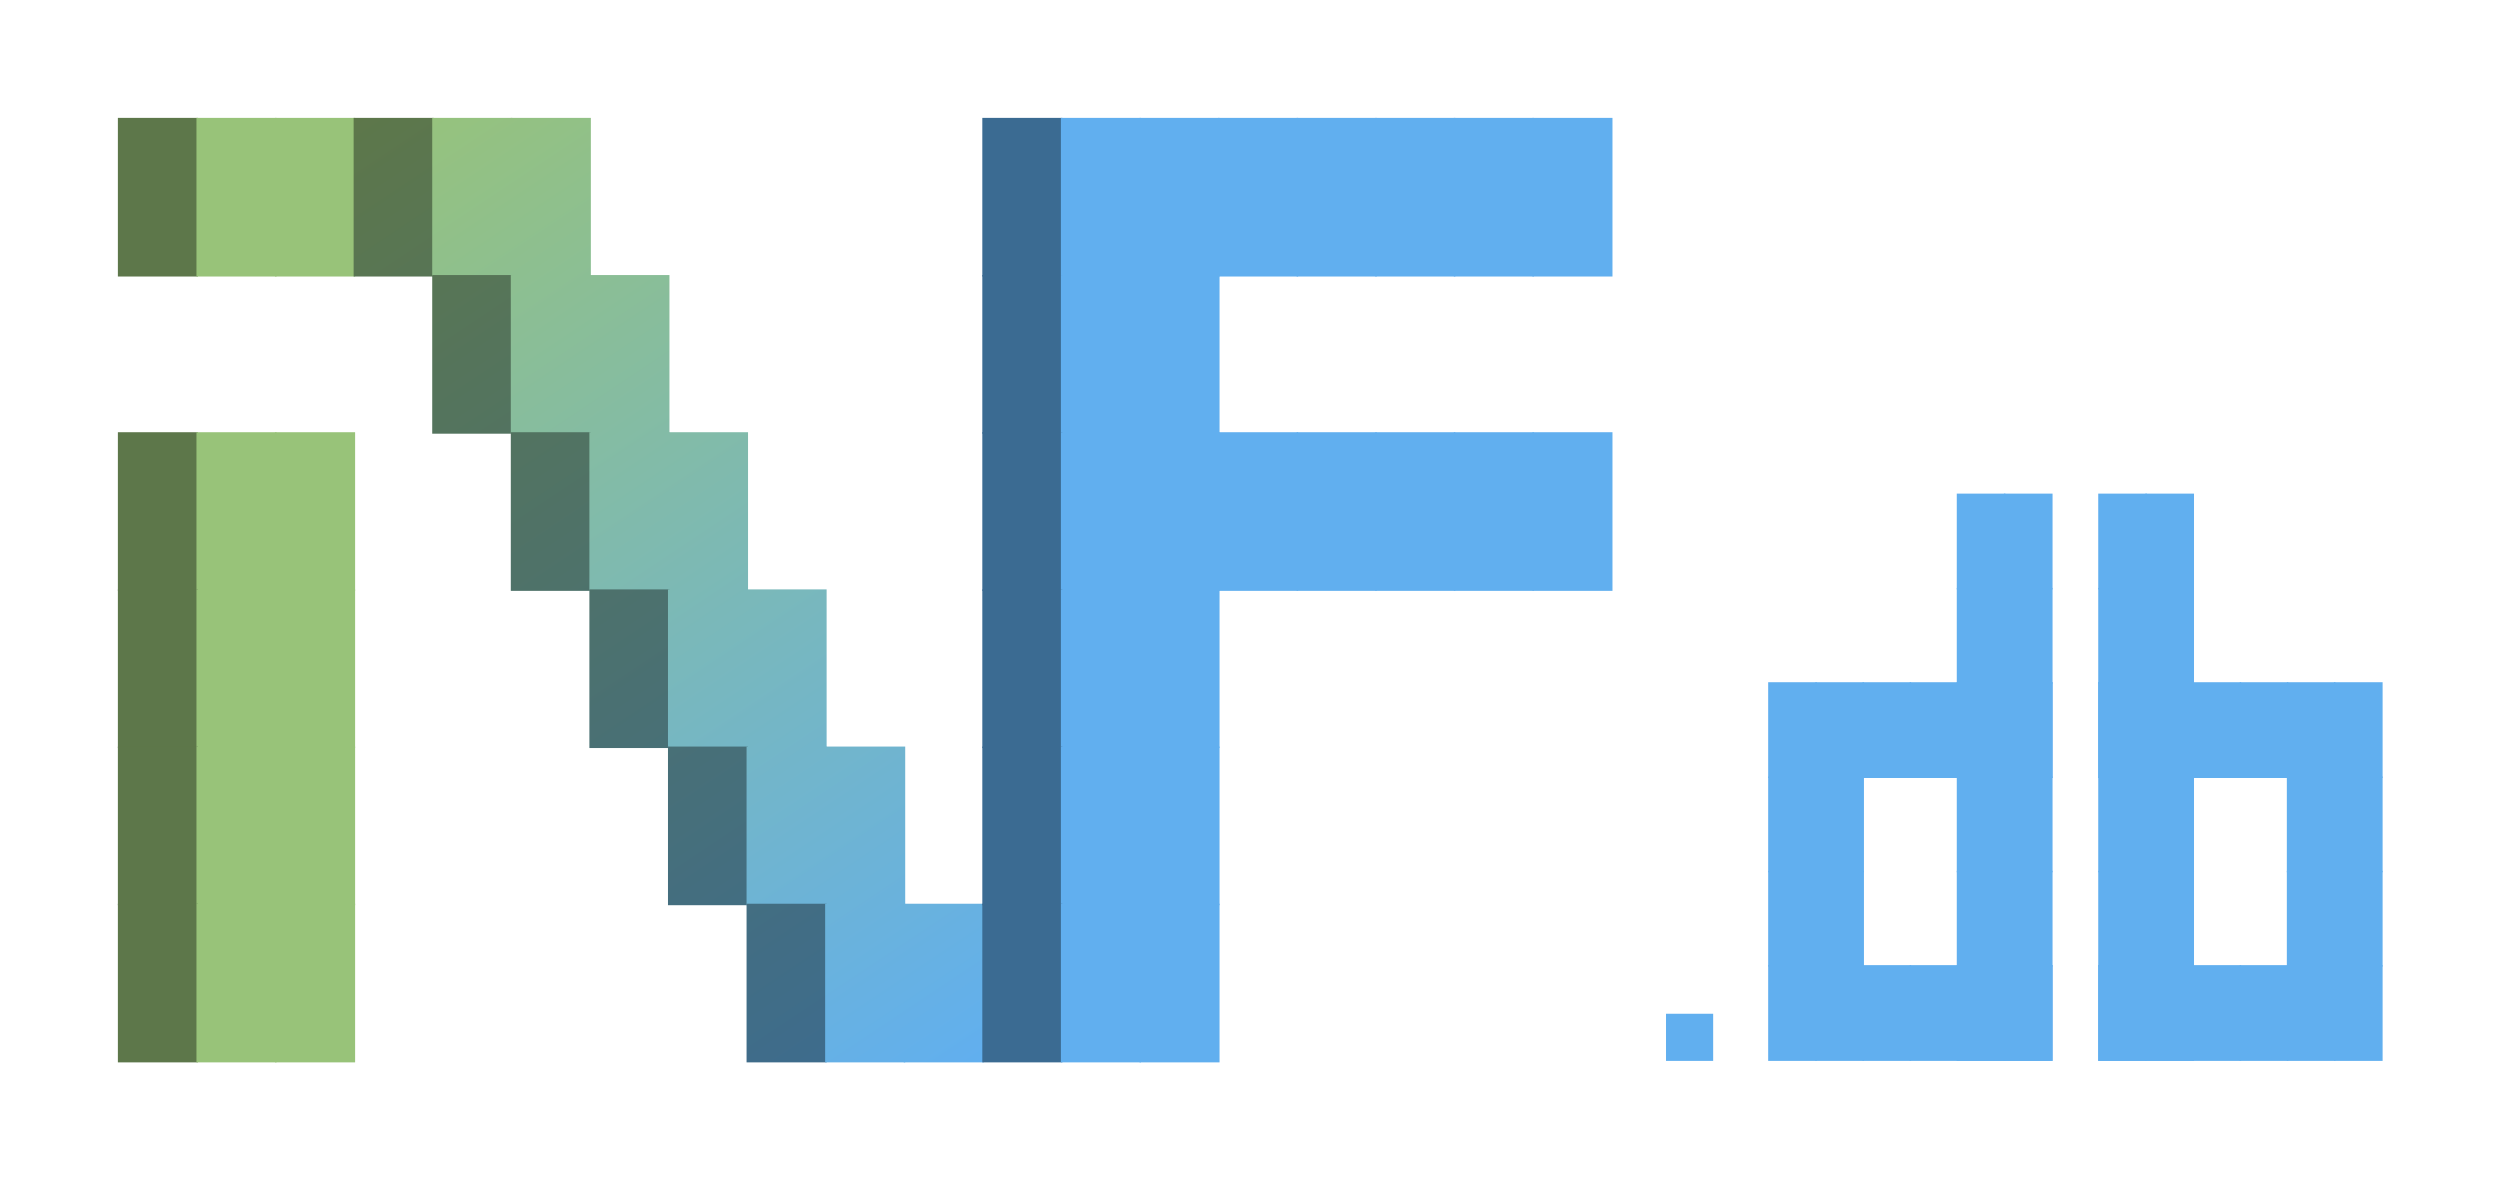
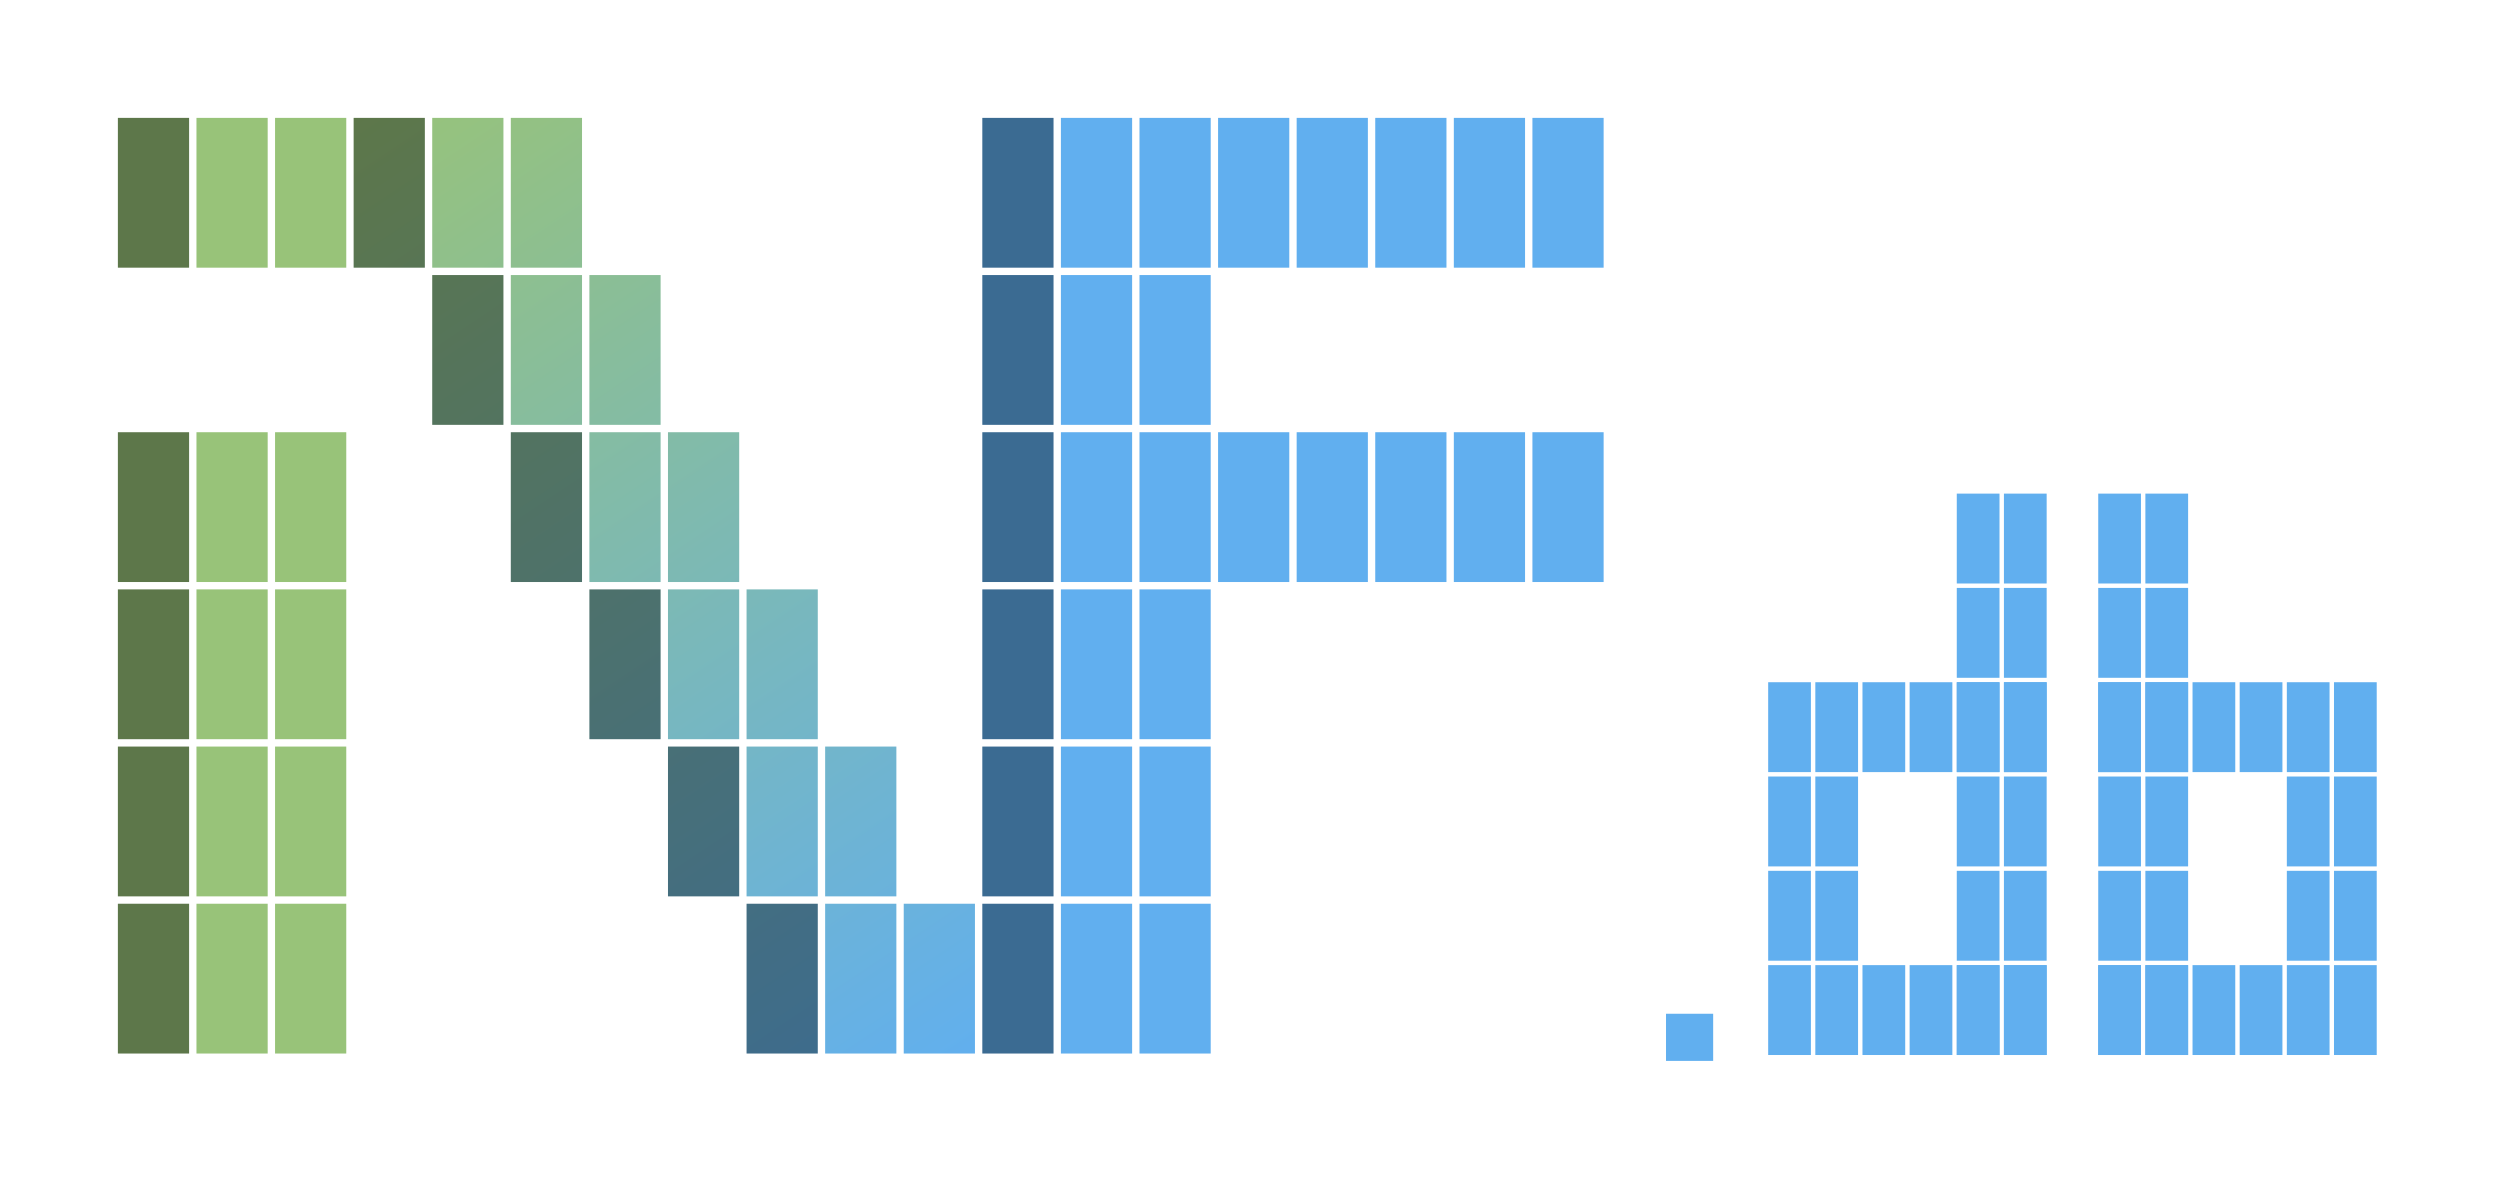
<svg xmlns="http://www.w3.org/2000/svg" width="1018" height="480" viewBox="0 0 1018 480">
  <defs>
    <linearGradient id="gm" gradientUnits="userSpaceOnUse" x1="144" y1="48" x2="400" y2="432">
      <stop offset="0" stop-color="#98c379" />
      <stop offset="1" stop-color="#61afef" />
    </linearGradient>
    <linearGradient id="gd" gradientUnits="userSpaceOnUse" x1="144" y1="48" x2="400" y2="432">
      <stop offset="0" stop-color="#5d774a" />
      <stop offset="1" stop-color="#3b6b92" />
    </linearGradient>
  </defs>
-   <rect x="48" y="48" width="32.6" height="64.6" fill="#5d774a" />
-   <rect x="80" y="48" width="32.6" height="64.6" fill="#98c379" />
-   <rect x="112" y="48" width="32.6" height="64.6" fill="#98c379" />
-   <rect x="48" y="176" width="32.6" height="64.6" fill="#5d774a" />
-   <rect x="80" y="176" width="32.6" height="64.6" fill="#98c379" />
-   <rect x="112" y="176" width="32.6" height="64.6" fill="#98c379" />
-   <rect x="48" y="240" width="32.6" height="64.6" fill="#5d774a" />
-   <rect x="80" y="240" width="32.6" height="64.6" fill="#98c379" />
-   <rect x="112" y="240" width="32.6" height="64.6" fill="#98c379" />
-   <rect x="48" y="304" width="32.6" height="64.6" fill="#5d774a" />
-   <rect x="80" y="304" width="32.6" height="64.6" fill="#98c379" />
-   <rect x="112" y="304" width="32.6" height="64.6" fill="#98c379" />
-   <rect x="48" y="368" width="32.6" height="64.6" fill="#5d774a" />
-   <rect x="80" y="368" width="32.6" height="64.6" fill="#98c379" />
-   <rect x="112" y="368" width="32.6" height="64.6" fill="#98c379" />
-   <rect x="144" y="48" width="32.6" height="64.6" fill="url(#gd)" />
-   <rect x="176" y="48" width="32.6" height="64.6" fill="url(#gm)" />
-   <rect x="208" y="48" width="32.6" height="64.6" fill="url(#gm)" />
-   <rect x="176" y="112" width="32.6" height="64.6" fill="url(#gd)" />
-   <rect x="208" y="112" width="32.6" height="64.6" fill="url(#gm)" />
-   <rect x="240" y="112" width="32.6" height="64.6" fill="url(#gm)" />
-   <rect x="208" y="176" width="32.6" height="64.6" fill="url(#gd)" />
-   <rect x="240" y="176" width="32.6" height="64.6" fill="url(#gm)" />
-   <rect x="272" y="176" width="32.6" height="64.6" fill="url(#gm)" />
-   <rect x="240" y="240" width="32.6" height="64.6" fill="url(#gd)" />
-   <rect x="272" y="240" width="32.6" height="64.6" fill="url(#gm)" />
-   <rect x="304" y="240" width="32.6" height="64.6" fill="url(#gm)" />
-   <rect x="272" y="304" width="32.6" height="64.6" fill="url(#gd)" />
-   <rect x="304" y="304" width="32.6" height="64.6" fill="url(#gm)" />
-   <rect x="336" y="304" width="32.6" height="64.6" fill="url(#gm)" />
-   <rect x="304" y="368" width="32.6" height="64.6" fill="url(#gd)" />
-   <rect x="336" y="368" width="32.6" height="64.6" fill="url(#gm)" />
-   <rect x="368" y="368" width="32.6" height="64.6" fill="url(#gm)" />
-   <rect x="400" y="48" width="32.6" height="64.6" fill="#3b6b92" />
-   <rect x="432" y="48" width="32.6" height="64.6" fill="#61afef" />
-   <rect x="464" y="48" width="32.6" height="64.6" fill="#61afef" />
-   <rect x="496" y="48" width="32.6" height="64.6" fill="#61afef" />
-   <rect x="528" y="48" width="32.6" height="64.6" fill="#61afef" />
-   <rect x="560" y="48" width="32.6" height="64.6" fill="#61afef" />
-   <rect x="592" y="48" width="32.6" height="64.6" fill="#61afef" />
-   <rect x="624" y="48" width="32.6" height="64.6" fill="#61afef" />
-   <rect x="400" y="112" width="32.6" height="64.6" fill="#3b6b92" />
-   <rect x="432" y="112" width="32.6" height="64.6" fill="#61afef" />
-   <rect x="464" y="112" width="32.6" height="64.6" fill="#61afef" />
-   <rect x="400" y="176" width="32.6" height="64.6" fill="#3b6b92" />
-   <rect x="432" y="176" width="32.6" height="64.6" fill="#61afef" />
-   <rect x="464" y="176" width="32.6" height="64.6" fill="#61afef" />
-   <rect x="496" y="176" width="32.6" height="64.6" fill="#61afef" />
-   <rect x="528" y="176" width="32.6" height="64.6" fill="#61afef" />
-   <rect x="560" y="176" width="32.6" height="64.6" fill="#61afef" />
-   <rect x="592" y="176" width="32.6" height="64.6" fill="#61afef" />
-   <rect x="624" y="176" width="32.6" height="64.6" fill="#61afef" />
-   <rect x="400" y="240" width="32.6" height="64.6" fill="#3b6b92" />
-   <rect x="432" y="240" width="32.6" height="64.6" fill="#61afef" />
-   <rect x="464" y="240" width="32.6" height="64.6" fill="#61afef" />
-   <rect x="400" y="304" width="32.6" height="64.6" fill="#3b6b92" />
-   <rect x="432" y="304" width="32.6" height="64.6" fill="#61afef" />
-   <rect x="464" y="304" width="32.6" height="64.6" fill="#61afef" />
-   <rect x="400" y="368" width="32.6" height="64.6" fill="#3b6b92" />
-   <rect x="432" y="368" width="32.6" height="64.6" fill="#61afef" />
-   <rect x="464" y="368" width="32.6" height="64.6" fill="#61afef" />
-   <rect x="796.8" y="201" width="19.8" height="39" fill="#61afef" />
-   <rect x="816" y="201" width="19.8" height="39" fill="#61afef" />
-   <rect x="796.8" y="239.4" width="19.8" height="39" fill="#61afef" />
-   <rect x="816" y="239.4" width="19.8" height="39" fill="#61afef" />
-   <rect x="796.8" y="277.8" width="19.8" height="39" fill="#61afef" />
-   <rect x="816" y="277.8" width="19.8" height="39" fill="#61afef" />
-   <rect x="796.8" y="316.2" width="19.8" height="39" fill="#61afef" />
-   <rect x="816" y="316.2" width="19.8" height="39" fill="#61afef" />
-   <rect x="796.8" y="354.6" width="19.8" height="39" fill="#61afef" />
-   <rect x="816" y="354.6" width="19.8" height="39" fill="#61afef" />
-   <rect x="796.8" y="393" width="19.8" height="39" fill="#61afef" />
-   <rect x="816" y="393" width="19.8" height="39" fill="#61afef" />
-   <rect x="720" y="277.8" width="19.8" height="39" fill="#61afef" />
-   <rect x="739.2" y="277.8" width="19.8" height="39" fill="#61afef" />
-   <rect x="758.4" y="277.8" width="19.8" height="39" fill="#61afef" />
-   <rect x="777.6" y="277.8" width="19.8" height="39" fill="#61afef" />
-   <rect x="796.8" y="277.8" width="19.8" height="39" fill="#61afef" />
-   <rect x="816" y="277.8" width="19.8" height="39" fill="#61afef" />
-   <rect x="720" y="316.2" width="19.8" height="39" fill="#61afef" />
-   <rect x="739.2" y="316.2" width="19.8" height="39" fill="#61afef" />
-   <rect x="720" y="354.6" width="19.8" height="39" fill="#61afef" />
-   <rect x="739.2" y="354.6" width="19.8" height="39" fill="#61afef" />
-   <rect x="720" y="393" width="19.8" height="39" fill="#61afef" />
-   <rect x="739.2" y="393" width="19.8" height="39" fill="#61afef" />
-   <rect x="758.4" y="393" width="19.8" height="39" fill="#61afef" />
-   <rect x="777.6" y="393" width="19.8" height="39" fill="#61afef" />
-   <rect x="796.8" y="393" width="19.8" height="39" fill="#61afef" />
-   <rect x="816" y="393" width="19.8" height="39" fill="#61afef" />
-   <rect x="854.4" y="201" width="19.8" height="39" fill="#61afef" />
-   <rect x="873.6" y="201" width="19.8" height="39" fill="#61afef" />
-   <rect x="854.4" y="239.4" width="19.8" height="39" fill="#61afef" />
-   <rect x="873.6" y="239.4" width="19.8" height="39" fill="#61afef" />
-   <rect x="854.4" y="277.8" width="19.8" height="39" fill="#61afef" />
-   <rect x="873.6" y="277.8" width="19.8" height="39" fill="#61afef" />
-   <rect x="854.4" y="316.2" width="19.8" height="39" fill="#61afef" />
-   <rect x="873.6" y="316.2" width="19.8" height="39" fill="#61afef" />
-   <rect x="854.4" y="354.6" width="19.8" height="39" fill="#61afef" />
-   <rect x="873.6" y="354.6" width="19.8" height="39" fill="#61afef" />
-   <rect x="854.4" y="393" width="19.8" height="39" fill="#61afef" />
-   <rect x="873.6" y="393" width="19.8" height="39" fill="#61afef" />
-   <rect x="854.4" y="277.8" width="19.8" height="39" fill="#61afef" />
-   <rect x="873.6" y="277.8" width="19.8" height="39" fill="#61afef" />
-   <rect x="892.8" y="277.8" width="19.8" height="39" fill="#61afef" />
-   <rect x="912" y="277.8" width="19.8" height="39" fill="#61afef" />
-   <rect x="931.2" y="277.8" width="19.8" height="39" fill="#61afef" />
-   <rect x="950.4" y="277.8" width="19.8" height="39" fill="#61afef" />
-   <rect x="931.2" y="316.2" width="19.8" height="39" fill="#61afef" />
-   <rect x="950.4" y="316.2" width="19.8" height="39" fill="#61afef" />
-   <rect x="931.2" y="354.6" width="19.8" height="39" fill="#61afef" />
-   <rect x="950.4" y="354.6" width="19.8" height="39" fill="#61afef" />
-   <rect x="854.4" y="393" width="19.8" height="39" fill="#61afef" />
-   <rect x="873.6" y="393" width="19.8" height="39" fill="#61afef" />
-   <rect x="892.8" y="393" width="19.8" height="39" fill="#61afef" />
-   <rect x="912" y="393" width="19.8" height="39" fill="#61afef" />
-   <rect x="931.2" y="393" width="19.8" height="39" fill="#61afef" />
-   <rect x="950.4" y="393" width="19.8" height="39" fill="#61afef" />
+   <rect x="48" y="48" width="29" height="61" fill="#5d774a" />
+   <rect x="80" y="48" width="29" height="61" fill="#98c379" />
+   <rect x="112" y="48" width="29" height="61" fill="#98c379" />
+   <rect x="48" y="176" width="29" height="61" fill="#5d774a" />
+   <rect x="80" y="176" width="29" height="61" fill="#98c379" />
+   <rect x="112" y="176" width="29" height="61" fill="#98c379" />
+   <rect x="48" y="240" width="29" height="61" fill="#5d774a" />
+   <rect x="80" y="240" width="29" height="61" fill="#98c379" />
+   <rect x="112" y="240" width="29" height="61" fill="#98c379" />
+   <rect x="48" y="304" width="29" height="61" fill="#5d774a" />
+   <rect x="80" y="304" width="29" height="61" fill="#98c379" />
+   <rect x="112" y="304" width="29" height="61" fill="#98c379" />
+   <rect x="48" y="368" width="29" height="61" fill="#5d774a" />
+   <rect x="80" y="368" width="29" height="61" fill="#98c379" />
+   <rect x="112" y="368" width="29" height="61" fill="#98c379" />
+   <rect x="144" y="48" width="29" height="61" fill="url(#gd)" />
+   <rect x="176" y="48" width="29" height="61" fill="url(#gm)" />
+   <rect x="208" y="48" width="29" height="61" fill="url(#gm)" />
+   <rect x="176" y="112" width="29" height="61" fill="url(#gd)" />
+   <rect x="208" y="112" width="29" height="61" fill="url(#gm)" />
+   <rect x="240" y="112" width="29" height="61" fill="url(#gm)" />
+   <rect x="208" y="176" width="29" height="61" fill="url(#gd)" />
+   <rect x="240" y="176" width="29" height="61" fill="url(#gm)" />
+   <rect x="272" y="176" width="29" height="61" fill="url(#gm)" />
+   <rect x="240" y="240" width="29" height="61" fill="url(#gd)" />
+   <rect x="272" y="240" width="29" height="61" fill="url(#gm)" />
+   <rect x="304" y="240" width="29" height="61" fill="url(#gm)" />
+   <rect x="272" y="304" width="29" height="61" fill="url(#gd)" />
+   <rect x="304" y="304" width="29" height="61" fill="url(#gm)" />
+   <rect x="336" y="304" width="29" height="61" fill="url(#gm)" />
+   <rect x="304" y="368" width="29" height="61" fill="url(#gd)" />
+   <rect x="336" y="368" width="29" height="61" fill="url(#gm)" />
+   <rect x="368" y="368" width="29" height="61" fill="url(#gm)" />
+   <rect x="400" y="48" width="29" height="61" fill="#3b6b92" />
+   <rect x="432" y="48" width="29" height="61" fill="#61afef" />
+   <rect x="464" y="48" width="29" height="61" fill="#61afef" />
+   <rect x="496" y="48" width="29" height="61" fill="#61afef" />
+   <rect x="528" y="48" width="29" height="61" fill="#61afef" />
+   <rect x="560" y="48" width="29" height="61" fill="#61afef" />
+   <rect x="592" y="48" width="29" height="61" fill="#61afef" />
+   <rect x="624" y="48" width="29" height="61" fill="#61afef" />
+   <rect x="400" y="112" width="29" height="61" fill="#3b6b92" />
+   <rect x="432" y="112" width="29" height="61" fill="#61afef" />
+   <rect x="464" y="112" width="29" height="61" fill="#61afef" />
+   <rect x="400" y="176" width="29" height="61" fill="#3b6b92" />
+   <rect x="432" y="176" width="29" height="61" fill="#61afef" />
+   <rect x="464" y="176" width="29" height="61" fill="#61afef" />
+   <rect x="496" y="176" width="29" height="61" fill="#61afef" />
+   <rect x="528" y="176" width="29" height="61" fill="#61afef" />
+   <rect x="560" y="176" width="29" height="61" fill="#61afef" />
+   <rect x="592" y="176" width="29" height="61" fill="#61afef" />
+   <rect x="624" y="176" width="29" height="61" fill="#61afef" />
+   <rect x="400" y="240" width="29" height="61" fill="#3b6b92" />
+   <rect x="432" y="240" width="29" height="61" fill="#61afef" />
+   <rect x="464" y="240" width="29" height="61" fill="#61afef" />
+   <rect x="400" y="304" width="29" height="61" fill="#3b6b92" />
+   <rect x="432" y="304" width="29" height="61" fill="#61afef" />
+   <rect x="464" y="304" width="29" height="61" fill="#61afef" />
+   <rect x="400" y="368" width="29" height="61" fill="#3b6b92" />
+   <rect x="432" y="368" width="29" height="61" fill="#61afef" />
+   <rect x="464" y="368" width="29" height="61" fill="#61afef" />
+   <rect x="796.8" y="201" width="17.4" height="36.6" fill="#61afef" />
+   <rect x="816" y="201" width="17.4" height="36.6" fill="#61afef" />
+   <rect x="796.8" y="239.4" width="17.4" height="36.6" fill="#61afef" />
+   <rect x="816" y="239.4" width="17.4" height="36.6" fill="#61afef" />
+   <rect x="796.8" y="277.8" width="17.4" height="36.6" fill="#61afef" />
+   <rect x="816" y="277.8" width="17.4" height="36.6" fill="#61afef" />
+   <rect x="796.8" y="316.2" width="17.4" height="36.6" fill="#61afef" />
+   <rect x="816" y="316.2" width="17.4" height="36.6" fill="#61afef" />
+   <rect x="796.8" y="354.6" width="17.4" height="36.6" fill="#61afef" />
+   <rect x="816" y="354.6" width="17.4" height="36.6" fill="#61afef" />
+   <rect x="796.8" y="393" width="17.4" height="36.6" fill="#61afef" />
+   <rect x="816" y="393" width="17.4" height="36.6" fill="#61afef" />
+   <rect x="720" y="277.8" width="17.4" height="36.6" fill="#61afef" />
+   <rect x="739.2" y="277.8" width="17.4" height="36.6" fill="#61afef" />
+   <rect x="758.4" y="277.8" width="17.4" height="36.6" fill="#61afef" />
+   <rect x="777.6" y="277.8" width="17.4" height="36.6" fill="#61afef" />
+   <rect x="796.8" y="277.8" width="17.4" height="36.6" fill="#61afef" />
+   <rect x="816" y="277.8" width="17.4" height="36.6" fill="#61afef" />
+   <rect x="720" y="316.2" width="17.4" height="36.6" fill="#61afef" />
+   <rect x="739.2" y="316.2" width="17.4" height="36.6" fill="#61afef" />
+   <rect x="720" y="354.6" width="17.4" height="36.6" fill="#61afef" />
+   <rect x="739.2" y="354.6" width="17.4" height="36.6" fill="#61afef" />
+   <rect x="720" y="393" width="17.4" height="36.6" fill="#61afef" />
+   <rect x="739.2" y="393" width="17.4" height="36.6" fill="#61afef" />
+   <rect x="758.4" y="393" width="17.4" height="36.6" fill="#61afef" />
+   <rect x="777.6" y="393" width="17.4" height="36.6" fill="#61afef" />
+   <rect x="796.8" y="393" width="17.4" height="36.6" fill="#61afef" />
+   <rect x="816" y="393" width="17.4" height="36.6" fill="#61afef" />
+   <rect x="854.4" y="201" width="17.4" height="36.6" fill="#61afef" />
+   <rect x="873.6" y="201" width="17.4" height="36.6" fill="#61afef" />
+   <rect x="854.4" y="239.4" width="17.4" height="36.6" fill="#61afef" />
+   <rect x="873.6" y="239.4" width="17.4" height="36.6" fill="#61afef" />
+   <rect x="854.4" y="277.8" width="17.4" height="36.6" fill="#61afef" />
+   <rect x="873.6" y="277.8" width="17.4" height="36.6" fill="#61afef" />
+   <rect x="854.4" y="316.2" width="17.4" height="36.6" fill="#61afef" />
+   <rect x="873.6" y="316.2" width="17.4" height="36.6" fill="#61afef" />
+   <rect x="854.4" y="354.6" width="17.4" height="36.6" fill="#61afef" />
+   <rect x="873.6" y="354.6" width="17.4" height="36.6" fill="#61afef" />
+   <rect x="854.4" y="393" width="17.4" height="36.6" fill="#61afef" />
+   <rect x="873.6" y="393" width="17.4" height="36.6" fill="#61afef" />
+   <rect x="854.4" y="277.8" width="17.4" height="36.6" fill="#61afef" />
+   <rect x="873.6" y="277.8" width="17.4" height="36.6" fill="#61afef" />
+   <rect x="892.8" y="277.8" width="17.4" height="36.6" fill="#61afef" />
+   <rect x="912" y="277.8" width="17.4" height="36.6" fill="#61afef" />
+   <rect x="931.2" y="277.8" width="17.4" height="36.6" fill="#61afef" />
+   <rect x="950.4" y="277.8" width="17.4" height="36.6" fill="#61afef" />
+   <rect x="931.2" y="316.2" width="17.4" height="36.6" fill="#61afef" />
+   <rect x="950.4" y="316.2" width="17.4" height="36.6" fill="#61afef" />
+   <rect x="931.2" y="354.6" width="17.4" height="36.6" fill="#61afef" />
+   <rect x="950.4" y="354.6" width="17.4" height="36.6" fill="#61afef" />
+   <rect x="854.4" y="393" width="17.4" height="36.6" fill="#61afef" />
+   <rect x="873.6" y="393" width="17.4" height="36.6" fill="#61afef" />
+   <rect x="892.8" y="393" width="17.4" height="36.6" fill="#61afef" />
+   <rect x="912" y="393" width="17.4" height="36.6" fill="#61afef" />
+   <rect x="931.2" y="393" width="17.4" height="36.6" fill="#61afef" />
+   <rect x="950.4" y="393" width="17.4" height="36.6" fill="#61afef" />
  <rect x="678.4" y="412.8" width="19.2" height="19.2" fill="#61afef" />
</svg>
